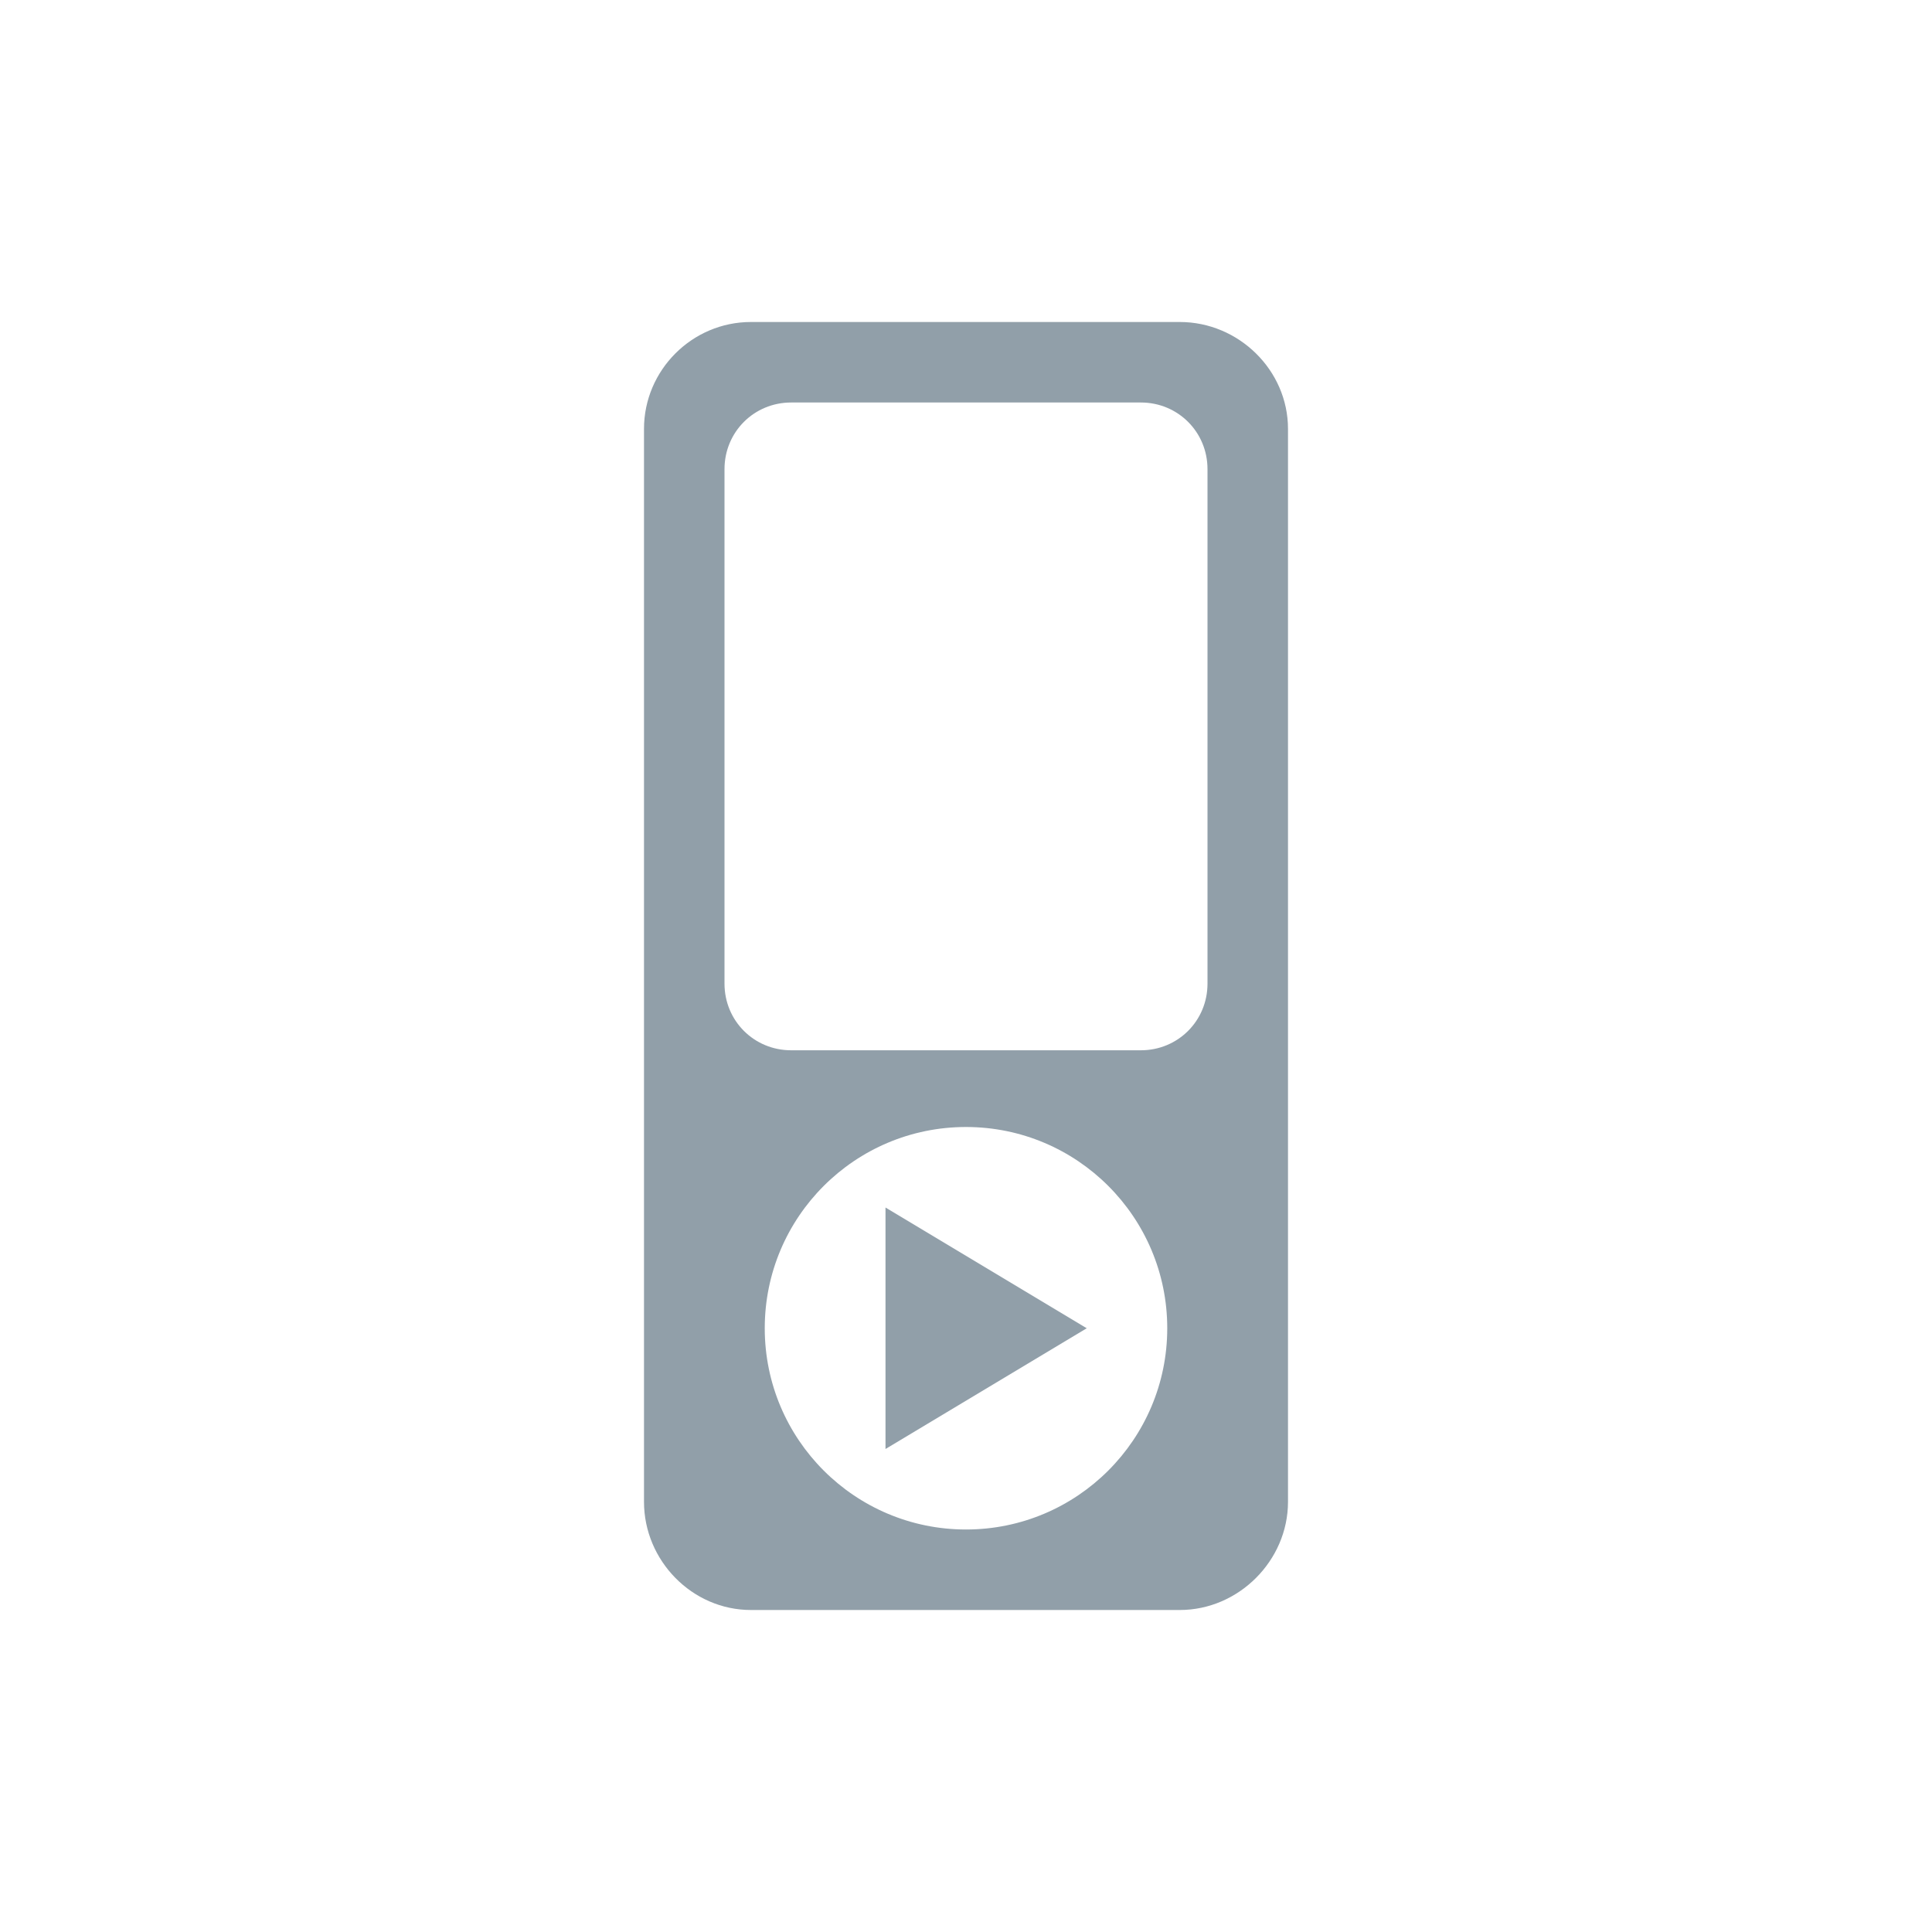
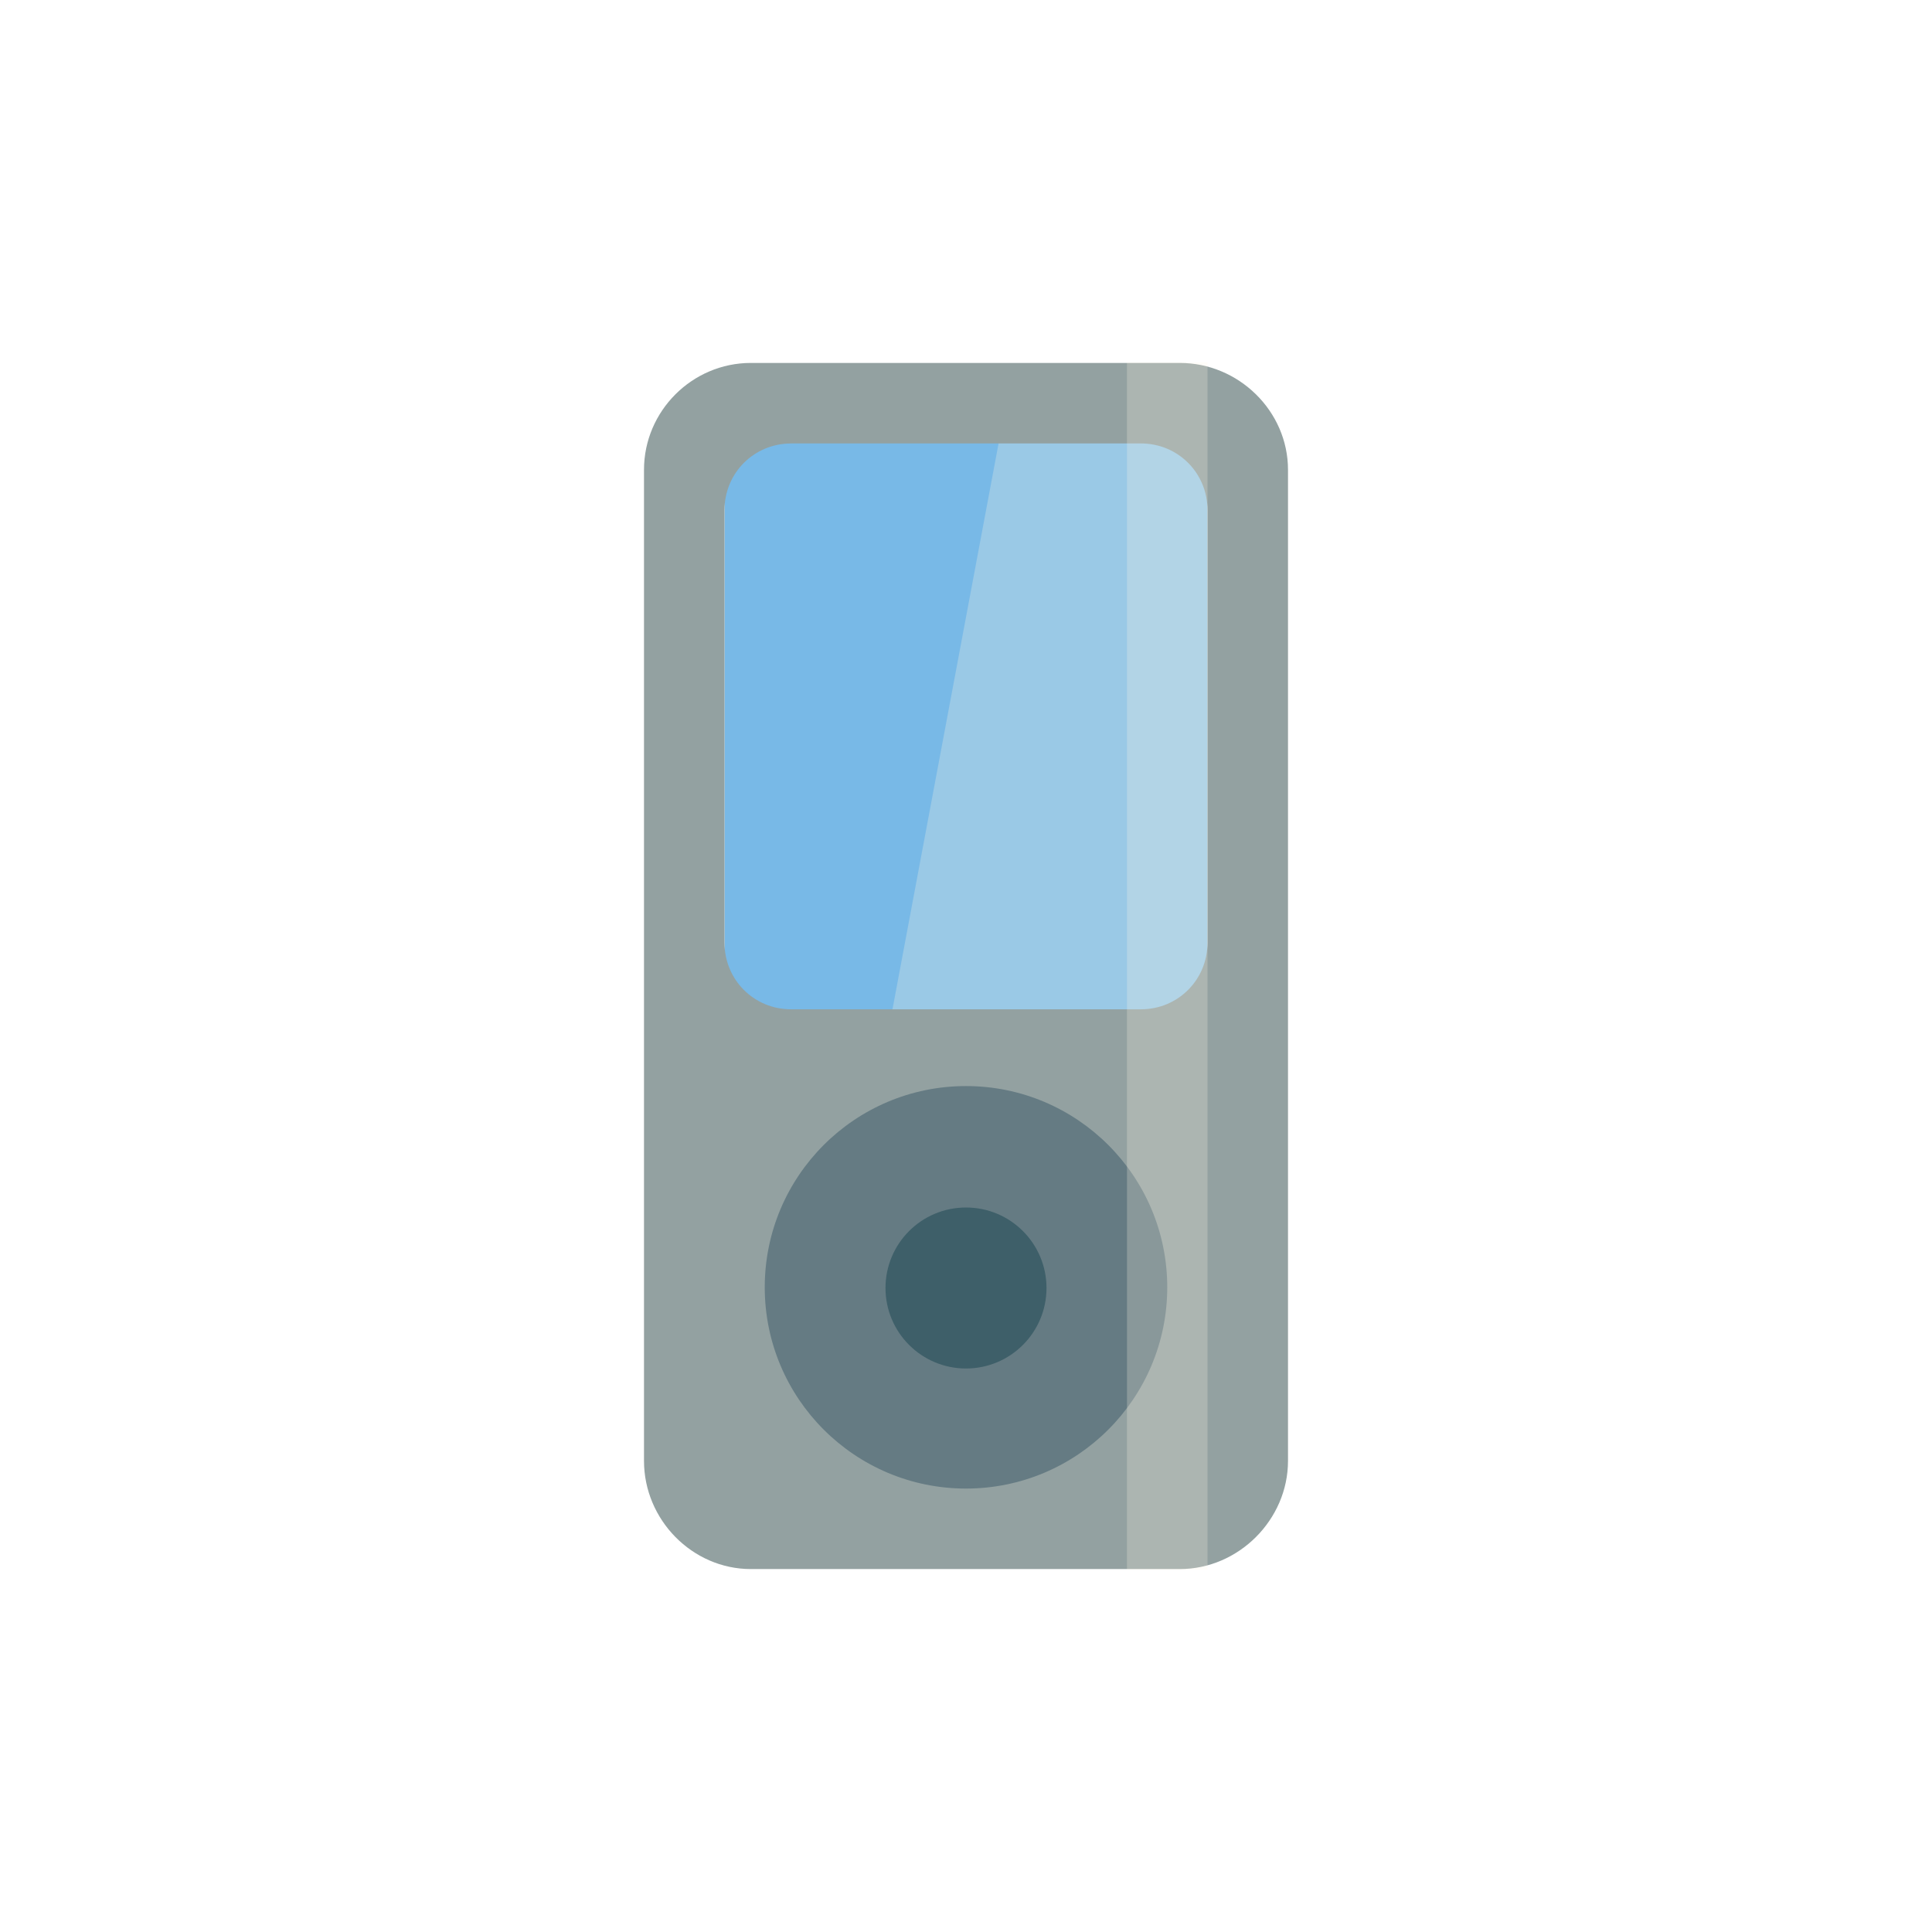
- <svg xmlns="http://www.w3.org/2000/svg" viewBox="0 0 48 48">
-   <g style="fill:#919fa9" transform="translate(0 -1004.362)">
-     <path style="line-height:normal;color:#000" d="M 18.656 8 C 17.196 8 16 9.196 16 10.656 L 16 37.312 C 16 38.773 17.196 40 18.656 40 L 29.312 40 C 30.773 40 32 38.773 32 37.312 L 32 10.656 C 32 9.196 30.773 8 29.312 8 L 18.656 8 z M 19.656 10 L 28.344 10 C 29.267 10 30 10.733 30 11.656 L 30 24.438 C 30 25.361 29.267 26.094 28.344 26.094 L 19.656 26.094 C 18.733 26.094 18 25.361 18 24.438 L 18 11.656 C 18 10.733 18.733 10 19.656 10 z M 24 28 C 26.761 28 29 30.239 29 33 C 29 35.761 26.761 38 24 38 C 21.239 38 19 35.761 19 33 C 19 30.239 21.239 28 24 28 z " transform="translate(0 1004.362)" />
-     <path d="m 22,1040.362 0,-6 5,3 z" />
+ <svg xmlns="http://www.w3.org/2000/svg" viewBox="0 0 48 48" id="svg2" version="1.1" width="100%" height="100%">
+   <defs id="defs12" />
+   <rect style="fill:#78b9e7;fill-opacity:1;stroke:none" id="rect2993" width="12" height="14.915" x="18" y="11" ry="1.065" />
+   <rect style="fill:#657b83;fill-opacity:1;stroke:none" id="rect3784" width="12" height="12" x="18" y="26" ry="1.065" />
+   <path style="fill:#fdf6e3;stroke:none;stroke-width:1px;stroke-linecap:butt;stroke-linejoin:miter;stroke-opacity:1;fill-opacity:0.253" d="m 22,26 3,-16 6,0 0,16 z" id="path3786" />
+   <g style="fill:#93a1a1" transform="translate(0 -1004.362)" id="g4">
+     <path style="line-height:normal;color:#000000;fill:#93a1a1" d="m 18.656,1013.379 c -1.46,0 -2.656,1.196 -2.656,2.656 l 0,24.622 c 0,1.46 1.196,2.688 2.656,2.688 l 10.656,0 c 1.46,0 2.688,-1.227 2.688,-2.688 l 0,-24.622 c 0,-1.46 -1.227,-2.656 -2.688,-2.656 z m 1,2 8.688,0 c 0.923,0 1.656,0.733 1.656,1.656 l 0,10.747 c 0,0.923 -0.733,1.656 -1.656,1.656 l -8.688,0 C 18.733,1029.439 18,1028.706 18,1027.783 l 0,-10.747 c 0,-0.923 0.733,-1.656 1.656,-1.656 z M 24,1031.345 c 2.761,0 5,2.239 5,5 0,2.761 -2.239,5 -5,5 -2.761,0 -5,-2.239 -5,-5 0,-2.761 2.239,-5 5,-5 z" id="path6" />
  </g>
+   <path style="fill:#073642;fill-opacity:0.41;stroke:none" id="path3809" d="m 26,32 a 2,2 0 1 1 -4,0 2,2 0 1 1 4,0 z" />
+   <rect style="fill:#fdf6e3;fill-opacity:0.237;stroke:none" id="rect3811" width="2" height="30" x="28" y="9" />
</svg>
